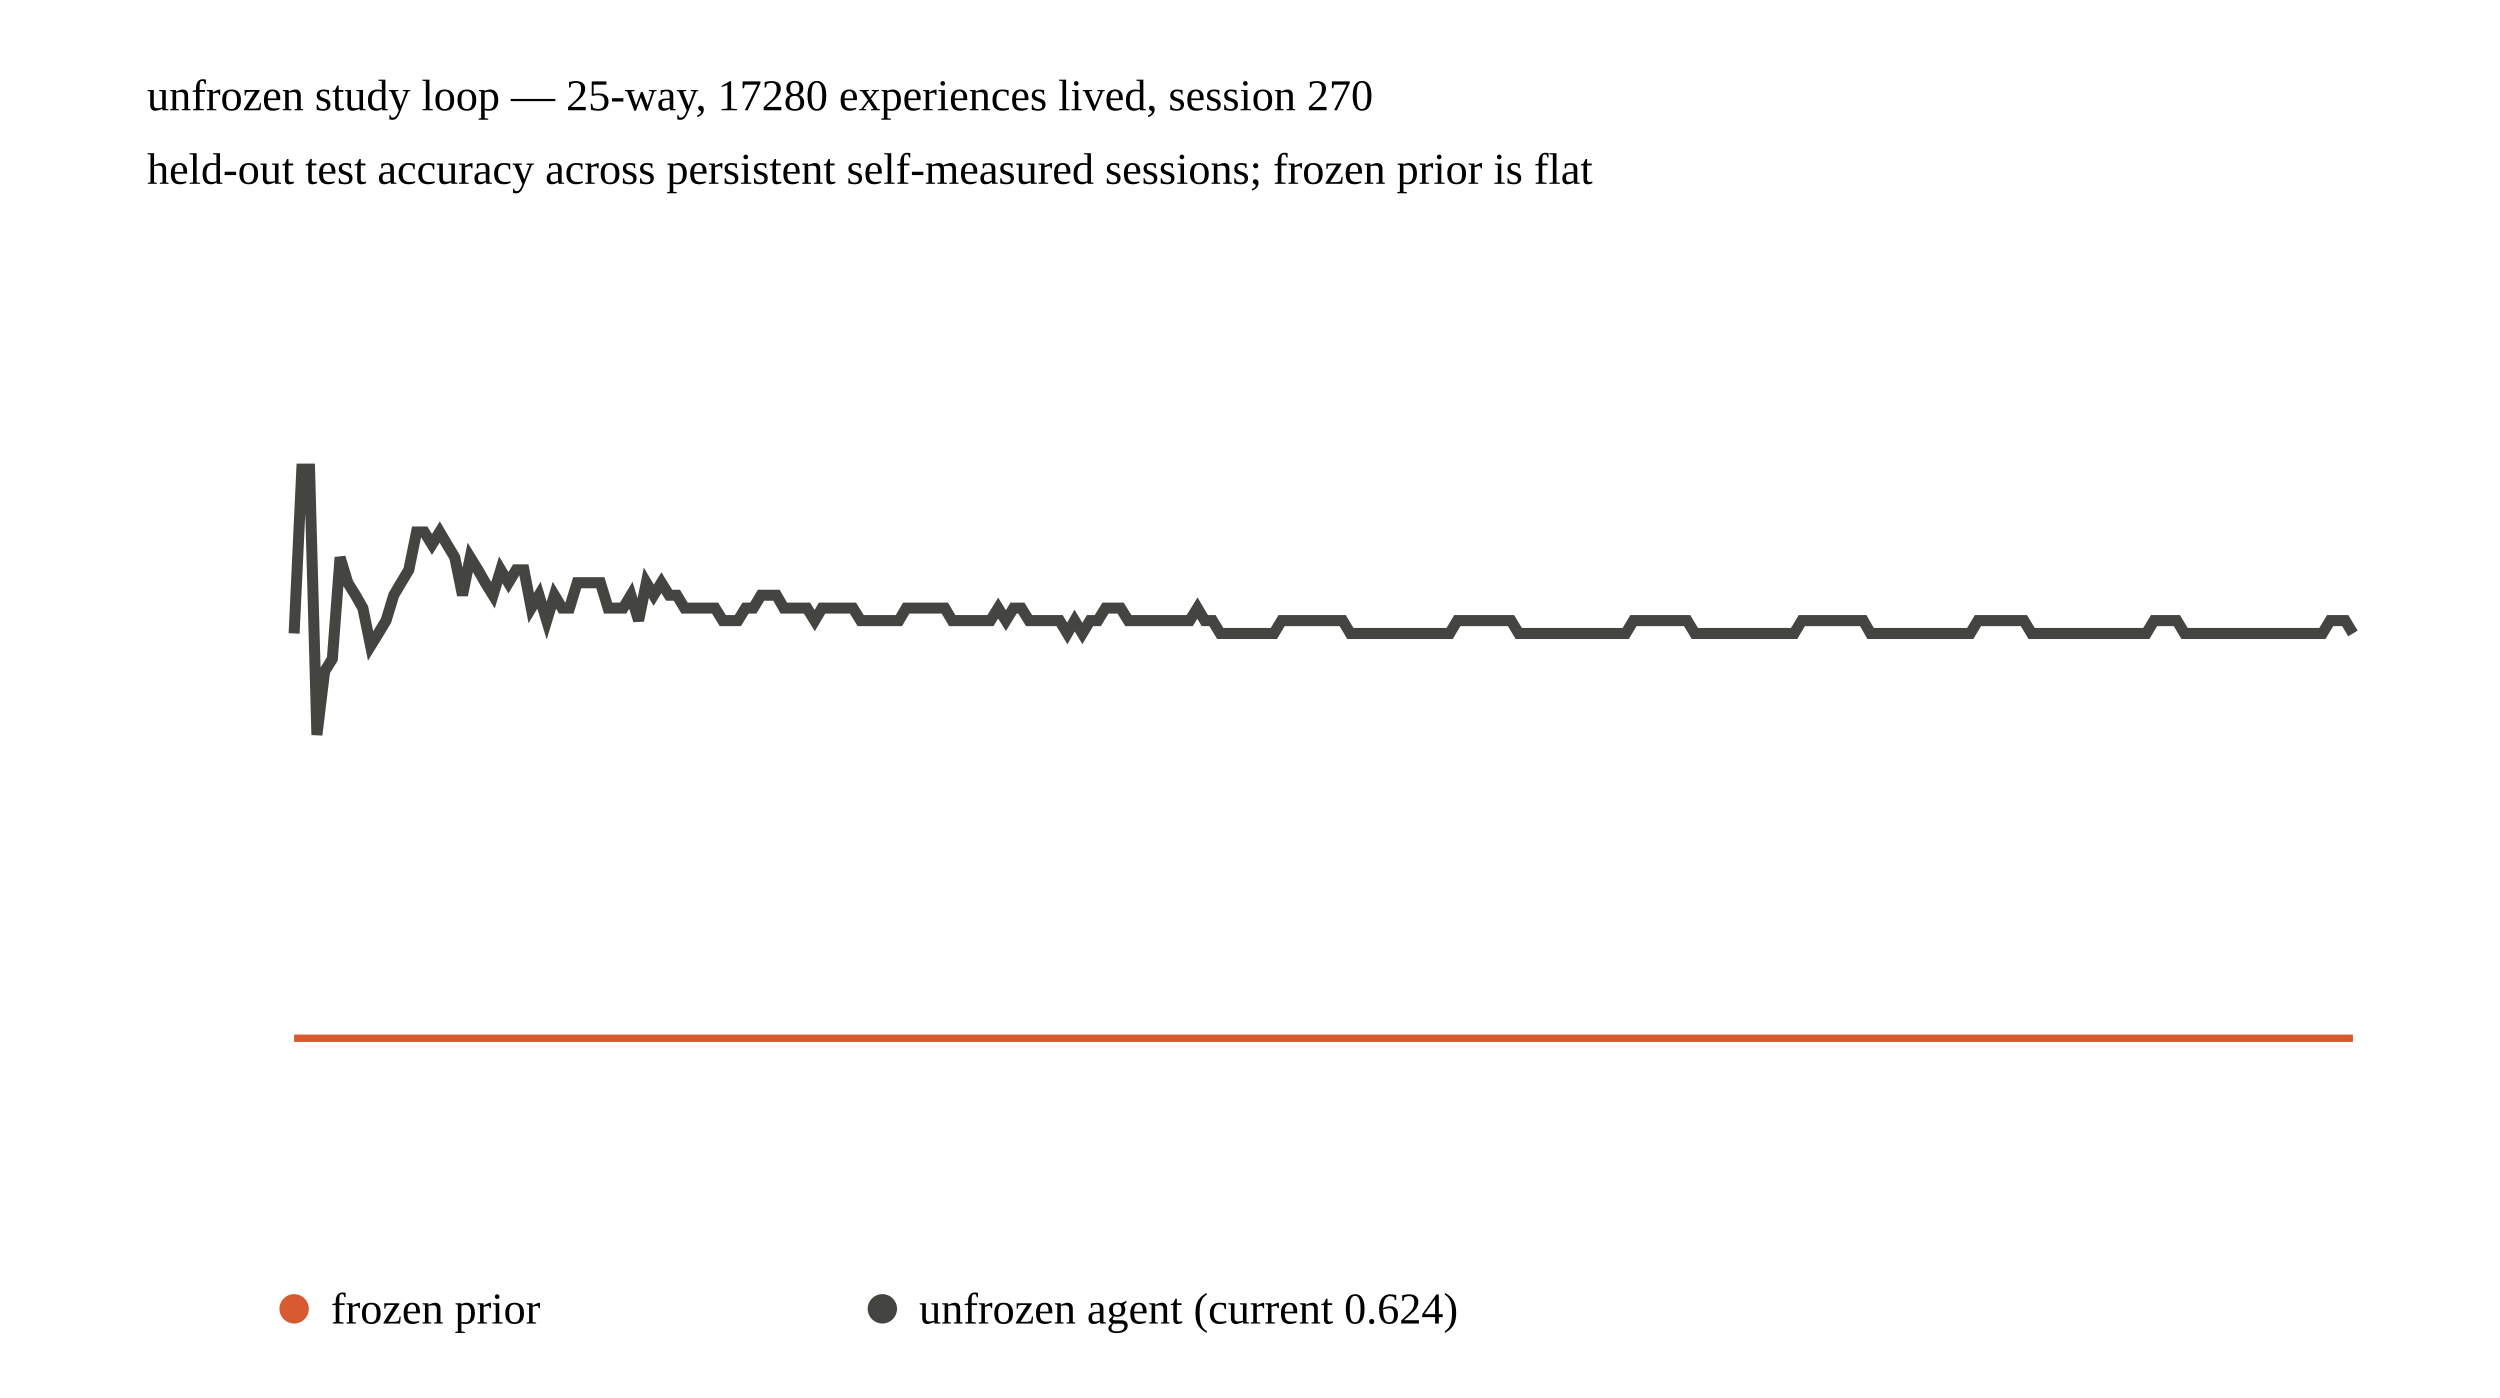
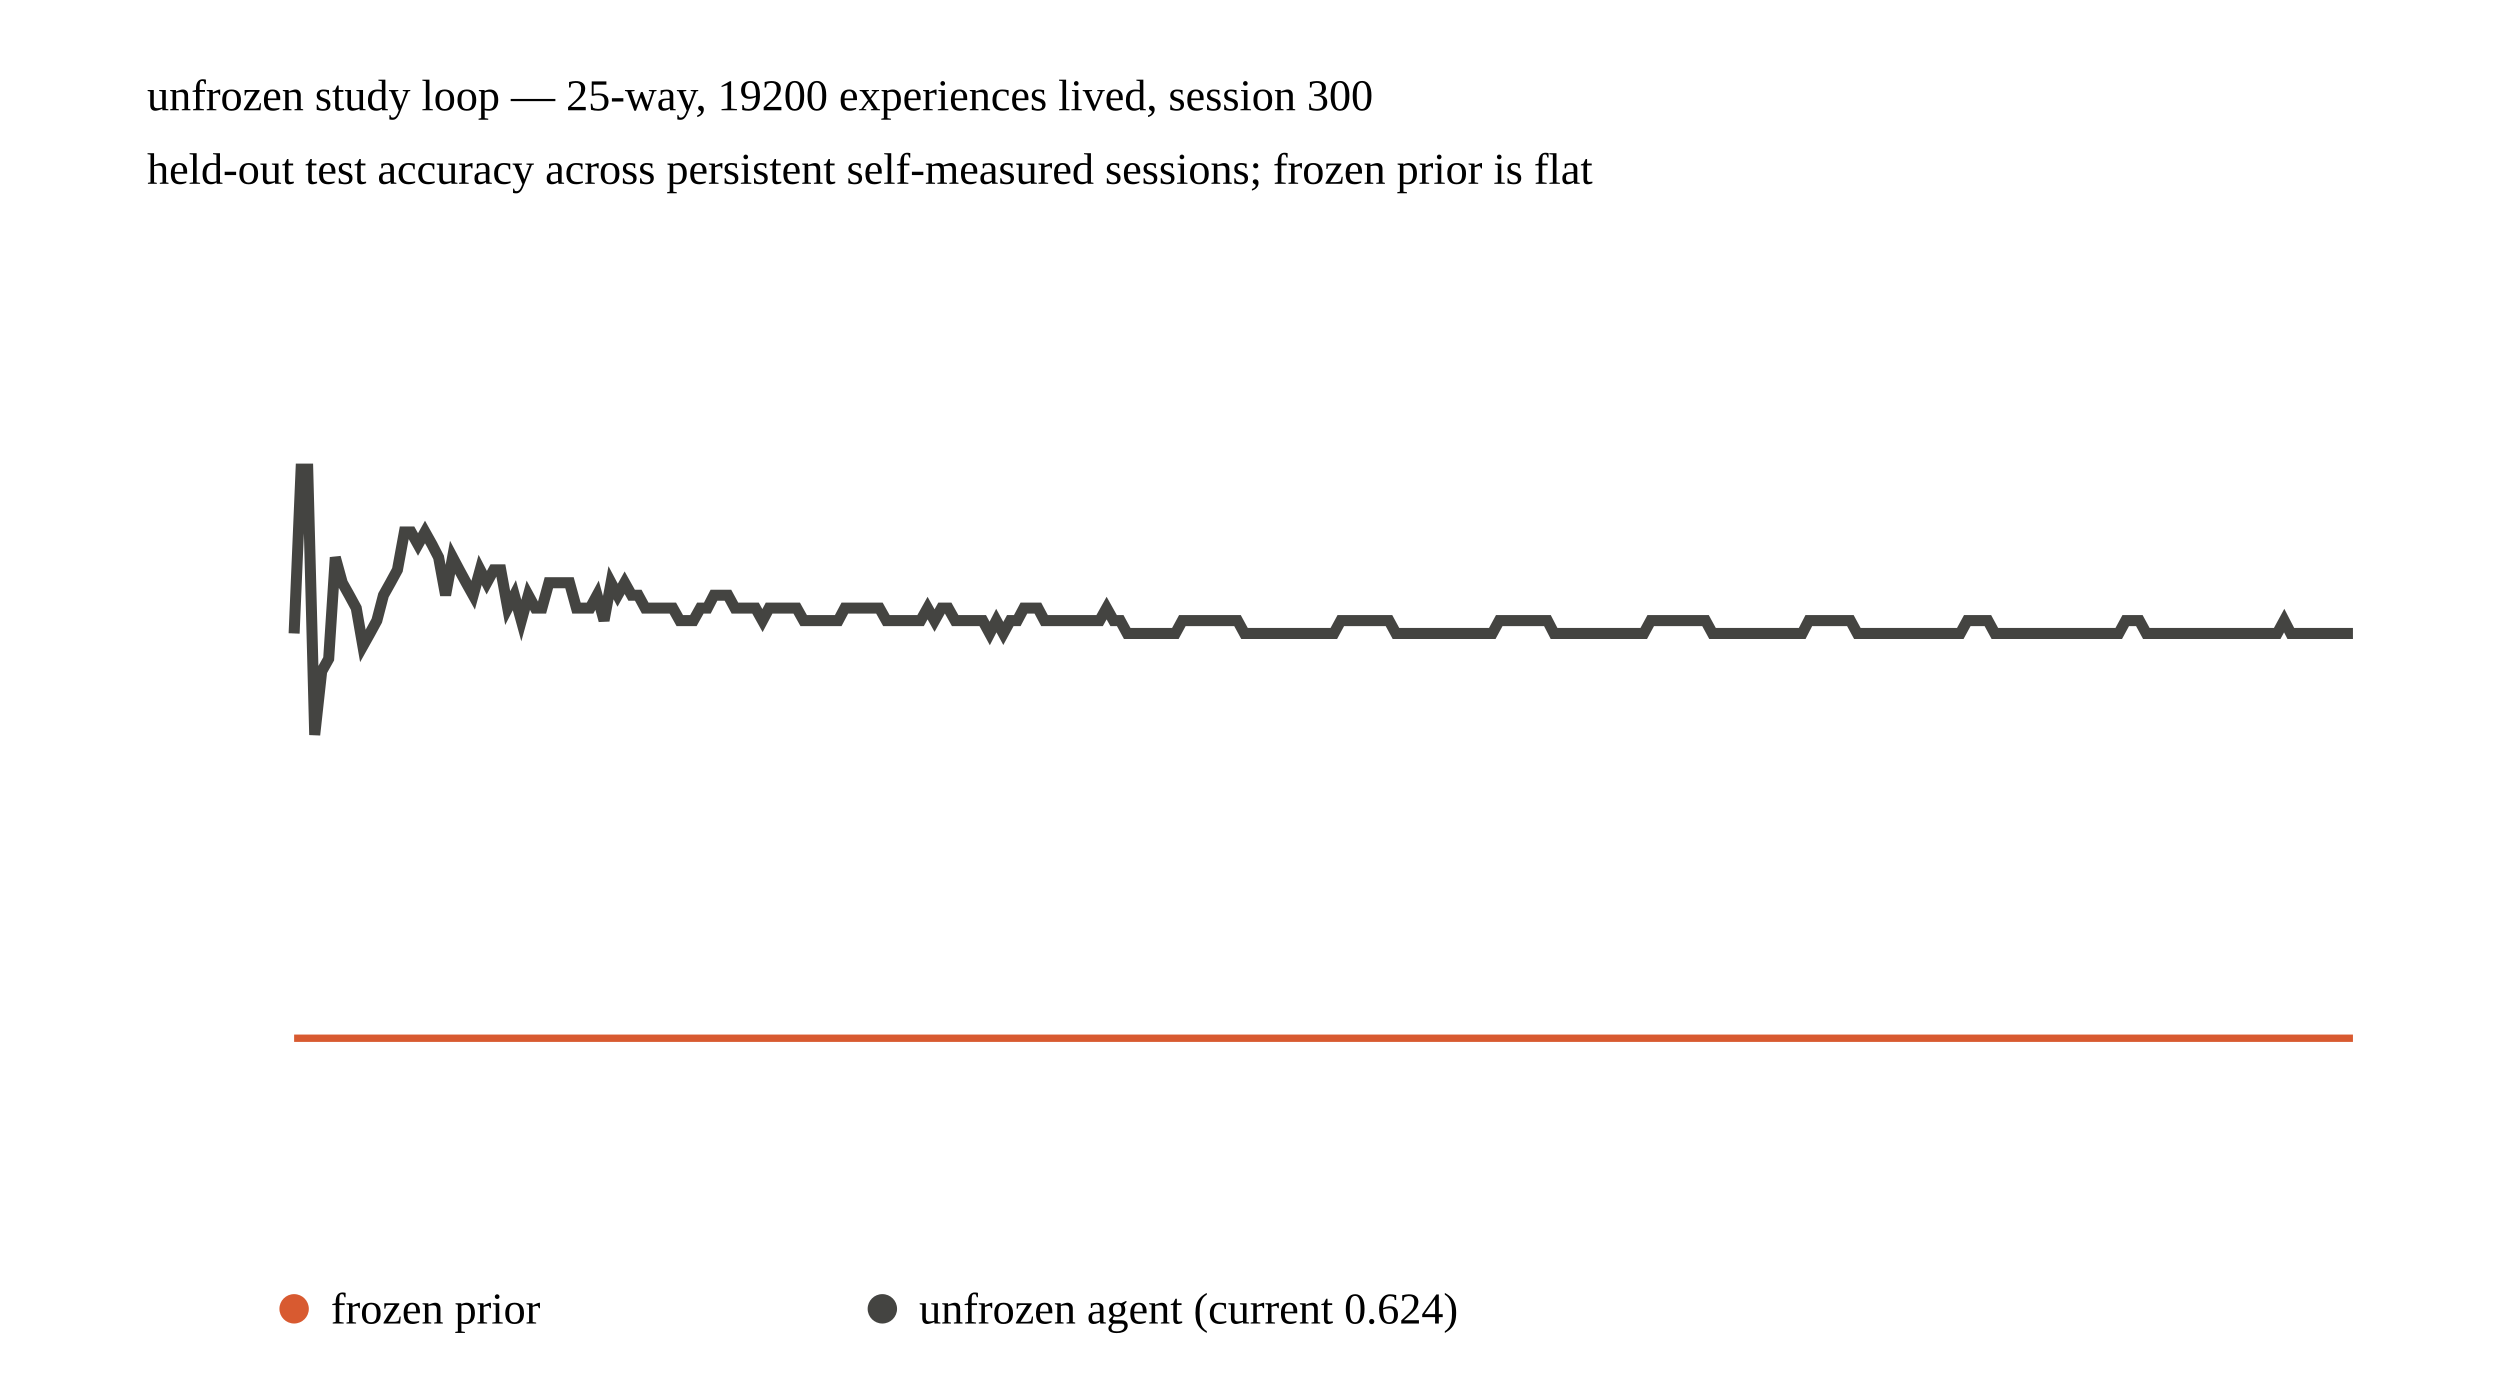
<svg xmlns="http://www.w3.org/2000/svg" width="100%" viewBox="0 0 680 380" role="img">
-   <text x="40" y="30" class="th">unfrozen study loop — 25-way, 17280 experiences lived, session 270</text>
+   <text x="40" y="30" class="th">unfrozen study loop — 25-way, 19200 experiences lived, session 300</text>
  <text x="40" y="50" class="ts">held-out test accuracy across persistent self-measured sessions; frozen prior is flat</text>
-   <polyline points="80.0,282.4 82.1,282.4 84.2,282.4 86.2,282.4 88.3,282.4 90.4,282.4 92.5,282.4 94.6,282.4 96.7,282.4 98.7,282.4 100.8,282.4 102.9,282.4 105.0,282.4 107.1,282.4 109.1,282.4 111.2,282.4 113.3,282.4 115.4,282.4 117.5,282.4 119.6,282.4 121.6,282.4 123.7,282.4 125.8,282.4 127.9,282.4 130.0,282.4 132.0,282.4 134.1,282.4 136.2,282.4 138.3,282.4 140.4,282.4 142.5,282.4 144.5,282.4 146.6,282.4 148.7,282.4 150.8,282.4 152.9,282.4 154.9,282.4 157.0,282.4 159.1,282.4 161.2,282.4 163.3,282.4 165.4,282.4 167.4,282.4 169.5,282.4 171.6,282.4 173.7,282.4 175.8,282.4 177.8,282.4 179.9,282.4 182.0,282.4 184.1,282.4 186.2,282.4 188.3,282.4 190.3,282.4 192.4,282.4 194.5,282.4 196.6,282.4 198.7,282.4 200.7,282.4 202.8,282.4 204.9,282.4 207.0,282.4 209.1,282.4 211.2,282.4 213.2,282.4 215.3,282.4 217.4,282.4 219.5,282.4 221.6,282.4 223.6,282.4 225.7,282.4 227.8,282.4 229.9,282.4 232.0,282.4 234.1,282.4 236.1,282.4 238.2,282.4 240.3,282.4 242.4,282.4 244.5,282.4 246.5,282.4 248.6,282.4 250.7,282.4 252.8,282.4 254.9,282.4 257.0,282.4 259.0,282.4 261.1,282.4 263.2,282.4 265.3,282.4 267.4,282.4 269.4,282.4 271.5,282.4 273.6,282.4 275.7,282.4 277.8,282.4 279.9,282.4 281.9,282.4 284.0,282.4 286.1,282.4 288.2,282.4 290.3,282.4 292.3,282.4 294.4,282.4 296.5,282.4 298.6,282.4 300.7,282.4 302.8,282.4 304.8,282.4 306.9,282.4 309.0,282.4 311.1,282.4 313.2,282.4 315.2,282.4 317.3,282.4 319.4,282.4 321.5,282.4 323.6,282.4 325.7,282.4 327.7,282.4 329.8,282.4 331.9,282.4 334.0,282.4 336.1,282.4 338.1,282.4 340.2,282.4 342.3,282.4 344.4,282.4 346.5,282.4 348.6,282.4 350.6,282.4 352.7,282.4 354.8,282.4 356.9,282.4 359.0,282.4 361.0,282.4 363.1,282.4 365.2,282.4 367.3,282.4 369.4,282.4 371.4,282.4 373.5,282.4 375.6,282.4 377.7,282.4 379.8,282.4 381.9,282.4 383.9,282.4 386.0,282.4 388.1,282.4 390.2,282.4 392.3,282.4 394.3,282.4 396.4,282.4 398.5,282.4 400.6,282.4 402.7,282.4 404.8,282.4 406.8,282.4 408.9,282.4 411.0,282.4 413.1,282.4 415.2,282.4 417.2,282.4 419.3,282.4 421.4,282.4 423.5,282.4 425.6,282.4 427.7,282.4 429.7,282.4 431.8,282.4 433.9,282.4 436.0,282.4 438.1,282.4 440.1,282.4 442.2,282.4 444.3,282.4 446.4,282.4 448.5,282.4 450.6,282.4 452.6,282.4 454.7,282.4 456.8,282.4 458.9,282.4 461.0,282.4 463.0,282.4 465.1,282.4 467.2,282.4 469.3,282.4 471.4,282.4 473.5,282.4 475.5,282.4 477.6,282.4 479.7,282.4 481.8,282.4 483.9,282.4 485.9,282.4 488.0,282.4 490.1,282.4 492.2,282.4 494.3,282.4 496.4,282.4 498.4,282.4 500.5,282.4 502.6,282.4 504.7,282.4 506.8,282.4 508.8,282.4 510.9,282.4 513.0,282.4 515.1,282.4 517.2,282.4 519.3,282.4 521.3,282.4 523.4,282.4 525.5,282.4 527.6,282.4 529.7,282.4 531.7,282.4 533.8,282.4 535.9,282.4 538.0,282.4 540.1,282.4 542.2,282.4 544.2,282.4 546.3,282.4 548.4,282.4 550.5,282.4 552.6,282.4 554.6,282.4 556.7,282.4 558.8,282.4 560.9,282.4 563.0,282.4 565.1,282.4 567.1,282.4 569.2,282.4 571.3,282.4 573.4,282.4 575.5,282.4 577.5,282.4 579.6,282.4 581.7,282.4 583.8,282.4 585.9,282.4 588.0,282.4 590.0,282.4 592.1,282.4 594.2,282.4 596.3,282.4 598.4,282.4 600.4,282.4 602.5,282.4 604.6,282.4 606.7,282.4 608.8,282.4 610.9,282.4 612.9,282.4 615.0,282.4 617.1,282.4 619.2,282.4 621.3,282.4 623.3,282.4 625.4,282.4 627.5,282.4 629.6,282.4 631.7,282.4 633.8,282.4 635.8,282.4 637.9,282.4 640.0,282.4" fill="none" stroke="#D85A30" stroke-width="2" />
-   <polyline points="80.0,172.3 82.1,127.6 84.2,127.6 86.2,199.9 88.3,182.6 90.4,179.2 92.5,151.6 94.6,158.5 96.7,161.9 98.7,165.4 100.8,175.7 102.9,172.3 105.0,168.8 107.1,161.9 109.1,158.5 111.2,155.0 113.3,144.7 115.4,144.7 117.5,148.1 119.6,144.7 121.6,148.1 123.7,151.6 125.8,161.9 127.9,151.6 130.0,155.0 132.0,158.5 134.1,161.9 136.2,155.0 138.3,158.5 140.4,155.0 142.5,155.0 144.5,165.4 146.6,161.9 148.7,168.8 150.8,161.9 152.9,165.4 154.9,165.4 157.0,158.5 159.1,158.5 161.2,158.5 163.3,158.5 165.4,165.4 167.4,165.4 169.5,165.4 171.6,161.9 173.7,168.8 175.8,158.5 177.8,161.9 179.9,158.5 182.0,161.9 184.1,161.9 186.2,165.4 188.3,165.4 190.3,165.4 192.4,165.4 194.5,165.4 196.6,168.8 198.7,168.8 200.7,168.8 202.8,165.4 204.9,165.4 207.0,161.9 209.1,161.9 211.2,161.9 213.2,165.4 215.3,165.4 217.4,165.4 219.5,165.4 221.6,168.8 223.6,165.4 225.7,165.4 227.8,165.4 229.9,165.4 232.0,165.4 234.1,168.8 236.1,168.8 238.2,168.8 240.3,168.8 242.4,168.8 244.5,168.8 246.5,165.4 248.6,165.4 250.7,165.4 252.8,165.4 254.9,165.4 257.0,165.4 259.0,168.8 261.1,168.8 263.2,168.8 265.3,168.8 267.4,168.8 269.4,168.8 271.5,165.4 273.6,168.8 275.7,165.4 277.8,165.4 279.9,168.8 281.9,168.8 284.0,168.8 286.1,168.8 288.2,168.8 290.3,172.3 292.3,168.8 294.4,172.3 296.5,168.8 298.6,168.8 300.7,165.4 302.8,165.4 304.8,165.4 306.9,168.8 309.0,168.8 311.1,168.8 313.2,168.8 315.2,168.8 317.3,168.8 319.4,168.8 321.5,168.8 323.6,168.8 325.7,165.4 327.7,168.8 329.8,168.8 331.9,172.3 334.0,172.3 336.1,172.3 338.1,172.3 340.2,172.3 342.3,172.3 344.4,172.3 346.5,172.3 348.6,168.8 350.6,168.8 352.7,168.8 354.8,168.8 356.9,168.8 359.0,168.8 361.0,168.8 363.1,168.8 365.2,168.8 367.3,172.3 369.4,172.3 371.4,172.3 373.5,172.3 375.6,172.3 377.7,172.3 379.8,172.3 381.9,172.3 383.9,172.3 386.0,172.3 388.1,172.3 390.2,172.3 392.3,172.3 394.3,172.3 396.4,168.8 398.5,168.8 400.6,168.8 402.7,168.8 404.8,168.8 406.8,168.8 408.9,168.8 411.0,168.8 413.1,172.3 415.2,172.3 417.2,172.3 419.3,172.3 421.4,172.3 423.5,172.3 425.6,172.3 427.7,172.3 429.7,172.3 431.8,172.3 433.9,172.3 436.0,172.3 438.1,172.3 440.1,172.3 442.2,172.3 444.3,168.8 446.4,168.8 448.5,168.8 450.6,168.8 452.6,168.8 454.7,168.8 456.8,168.8 458.9,168.8 461.0,172.3 463.0,172.3 465.1,172.3 467.2,172.3 469.3,172.3 471.4,172.3 473.5,172.3 475.5,172.3 477.6,172.3 479.7,172.3 481.8,172.3 483.9,172.3 485.9,172.3 488.0,172.3 490.1,168.8 492.2,168.8 494.3,168.8 496.4,168.8 498.4,168.8 500.5,168.8 502.6,168.8 504.7,168.8 506.8,168.8 508.8,172.3 510.9,172.3 513.0,172.3 515.1,172.3 517.2,172.3 519.3,172.3 521.3,172.3 523.4,172.3 525.5,172.3 527.6,172.3 529.7,172.3 531.7,172.3 533.8,172.3 535.9,172.3 538.0,168.8 540.1,168.8 542.2,168.8 544.2,168.8 546.3,168.8 548.4,168.8 550.5,168.8 552.6,172.3 554.6,172.3 556.7,172.3 558.8,172.3 560.9,172.3 563.0,172.3 565.1,172.3 567.1,172.3 569.2,172.3 571.3,172.3 573.4,172.3 575.5,172.3 577.5,172.3 579.6,172.3 581.7,172.3 583.8,172.3 585.9,168.8 588.0,168.8 590.0,168.8 592.1,168.8 594.2,172.3 596.3,172.3 598.4,172.3 600.4,172.3 602.5,172.3 604.6,172.3 606.7,172.3 608.8,172.3 610.9,172.3 612.9,172.3 615.0,172.3 617.1,172.3 619.2,172.3 621.3,172.3 623.3,172.3 625.4,172.3 627.5,172.3 629.6,172.3 631.7,172.3 633.8,168.8 635.8,168.8 637.9,168.8 640.0,172.3" fill="none" stroke="#444441" stroke-width="3" />
+   <polyline points="80.0,282.4 81.9,282.4 83.7,282.4 85.6,282.4 87.5,282.4 89.4,282.4 91.2,282.4 93.1,282.4 95.0,282.4 96.9,282.4 98.7,282.4 100.6,282.4 102.5,282.4 104.3,282.4 106.2,282.4 108.1,282.4 110.0,282.4 111.8,282.4 113.7,282.4 115.6,282.4 117.5,282.4 119.3,282.4 121.2,282.4 123.1,282.4 124.9,282.4 126.8,282.4 128.7,282.4 130.6,282.4 132.4,282.4 134.3,282.4 136.2,282.4 138.1,282.4 139.9,282.4 141.8,282.4 143.7,282.4 145.6,282.4 147.4,282.4 149.3,282.4 151.2,282.4 153.0,282.4 154.9,282.4 156.8,282.4 158.7,282.4 160.5,282.4 162.4,282.4 164.3,282.4 166.2,282.4 168.0,282.4 169.9,282.4 171.8,282.4 173.6,282.4 175.5,282.4 177.4,282.4 179.3,282.4 181.1,282.4 183.0,282.4 184.9,282.4 186.8,282.4 188.6,282.4 190.5,282.4 192.4,282.4 194.2,282.4 196.1,282.4 198.0,282.4 199.9,282.4 201.7,282.4 203.6,282.4 205.5,282.4 207.4,282.4 209.2,282.4 211.1,282.4 213.0,282.4 214.8,282.4 216.7,282.4 218.6,282.4 220.5,282.4 222.3,282.4 224.2,282.4 226.1,282.4 228.0,282.4 229.8,282.4 231.7,282.4 233.6,282.4 235.5,282.4 237.3,282.4 239.2,282.4 241.1,282.4 242.9,282.4 244.8,282.4 246.7,282.4 248.6,282.4 250.4,282.4 252.3,282.4 254.2,282.4 256.1,282.4 257.9,282.4 259.8,282.4 261.7,282.4 263.5,282.4 265.4,282.4 267.3,282.4 269.2,282.4 271.0,282.4 272.9,282.4 274.8,282.4 276.7,282.4 278.5,282.4 280.4,282.4 282.3,282.4 284.1,282.4 286.0,282.4 287.9,282.4 289.8,282.4 291.6,282.4 293.5,282.4 295.4,282.4 297.3,282.4 299.1,282.4 301.0,282.4 302.9,282.4 304.7,282.4 306.6,282.4 308.5,282.4 310.4,282.4 312.2,282.4 314.1,282.4 316.0,282.4 317.9,282.4 319.7,282.4 321.6,282.4 323.5,282.4 325.4,282.4 327.2,282.4 329.1,282.4 331.0,282.4 332.8,282.4 334.7,282.4 336.6,282.4 338.5,282.4 340.3,282.4 342.2,282.4 344.1,282.4 346.0,282.4 347.8,282.4 349.7,282.4 351.6,282.4 353.4,282.4 355.3,282.4 357.2,282.4 359.1,282.4 360.9,282.4 362.8,282.4 364.7,282.4 366.6,282.4 368.4,282.4 370.3,282.4 372.2,282.4 374.0,282.4 375.9,282.4 377.8,282.4 379.7,282.4 381.5,282.4 383.4,282.4 385.3,282.4 387.2,282.4 389.0,282.4 390.9,282.4 392.8,282.4 394.6,282.4 396.5,282.4 398.4,282.4 400.3,282.4 402.1,282.4 404.0,282.4 405.9,282.4 407.8,282.4 409.6,282.4 411.5,282.4 413.4,282.4 415.3,282.4 417.1,282.4 419.0,282.4 420.9,282.4 422.7,282.4 424.6,282.4 426.5,282.4 428.4,282.4 430.2,282.4 432.1,282.4 434.0,282.4 435.9,282.4 437.7,282.4 439.6,282.4 441.5,282.4 443.3,282.4 445.2,282.4 447.1,282.4 449.0,282.4 450.8,282.4 452.7,282.4 454.6,282.4 456.5,282.4 458.3,282.4 460.2,282.4 462.1,282.4 463.9,282.4 465.8,282.4 467.7,282.4 469.6,282.4 471.4,282.4 473.3,282.4 475.2,282.4 477.1,282.4 478.9,282.4 480.8,282.4 482.7,282.4 484.5,282.4 486.4,282.4 488.3,282.4 490.2,282.4 492.0,282.4 493.9,282.4 495.8,282.4 497.7,282.4 499.5,282.4 501.4,282.4 503.3,282.4 505.2,282.4 507.0,282.4 508.9,282.4 510.8,282.4 512.6,282.4 514.5,282.4 516.4,282.4 518.3,282.4 520.1,282.4 522.0,282.4 523.9,282.4 525.8,282.4 527.6,282.4 529.5,282.4 531.4,282.4 533.2,282.4 535.1,282.4 537.0,282.4 538.9,282.4 540.7,282.4 542.6,282.4 544.5,282.4 546.4,282.4 548.2,282.4 550.1,282.4 552.0,282.4 553.8,282.4 555.7,282.4 557.6,282.4 559.5,282.4 561.3,282.4 563.2,282.4 565.1,282.4 567.0,282.4 568.8,282.4 570.7,282.4 572.6,282.4 574.4,282.4 576.3,282.4 578.2,282.4 580.1,282.4 581.9,282.4 583.8,282.4 585.7,282.4 587.6,282.4 589.4,282.4 591.3,282.4 593.2,282.4 595.1,282.4 596.9,282.4 598.8,282.4 600.7,282.4 602.5,282.4 604.4,282.4 606.3,282.4 608.2,282.4 610.0,282.4 611.9,282.4 613.8,282.4 615.7,282.4 617.5,282.4 619.4,282.4 621.3,282.4 623.1,282.4 625.0,282.4 626.9,282.4 628.8,282.4 630.6,282.4 632.5,282.4 634.4,282.4 636.3,282.4 638.1,282.4 640.0,282.4" fill="none" stroke="#D85A30" stroke-width="2" />
+   <polyline points="80.0,172.3 81.9,127.6 83.7,127.6 85.6,199.9 87.5,182.6 89.4,179.2 91.2,151.6 93.1,158.5 95.0,161.9 96.9,165.4 98.7,175.7 100.6,172.3 102.5,168.8 104.3,161.9 106.2,158.5 108.1,155.0 110.0,144.7 111.8,144.7 113.7,148.1 115.6,144.7 117.5,148.1 119.3,151.6 121.2,161.9 123.1,151.6 124.9,155.0 126.8,158.5 128.7,161.9 130.6,155.0 132.4,158.5 134.3,155.0 136.2,155.0 138.1,165.4 139.9,161.9 141.8,168.8 143.7,161.9 145.6,165.4 147.4,165.4 149.3,158.5 151.2,158.5 153.0,158.5 154.9,158.5 156.8,165.4 158.7,165.4 160.5,165.4 162.4,161.9 164.3,168.8 166.2,158.5 168.0,161.9 169.9,158.5 171.8,161.9 173.6,161.9 175.5,165.4 177.4,165.4 179.3,165.4 181.1,165.4 183.0,165.4 184.9,168.8 186.8,168.8 188.6,168.8 190.5,165.4 192.4,165.4 194.2,161.9 196.1,161.9 198.0,161.9 199.9,165.4 201.7,165.4 203.6,165.4 205.5,165.4 207.4,168.8 209.2,165.4 211.1,165.4 213.0,165.4 214.8,165.4 216.7,165.4 218.6,168.8 220.5,168.8 222.3,168.8 224.2,168.8 226.1,168.8 228.0,168.8 229.8,165.4 231.7,165.4 233.6,165.4 235.5,165.4 237.3,165.4 239.2,165.4 241.1,168.8 242.9,168.8 244.8,168.8 246.7,168.8 248.6,168.8 250.4,168.8 252.3,165.4 254.2,168.8 256.1,165.4 257.9,165.4 259.8,168.8 261.7,168.8 263.5,168.8 265.4,168.8 267.3,168.8 269.2,172.3 271.0,168.8 272.9,172.3 274.8,168.8 276.7,168.8 278.5,165.4 280.4,165.4 282.3,165.4 284.1,168.8 286.0,168.8 287.9,168.8 289.8,168.8 291.6,168.8 293.5,168.8 295.4,168.8 297.3,168.8 299.1,168.8 301.0,165.4 302.9,168.8 304.7,168.8 306.6,172.3 308.5,172.3 310.4,172.3 312.2,172.3 314.1,172.3 316.0,172.3 317.9,172.3 319.7,172.3 321.6,168.8 323.5,168.8 325.4,168.8 327.2,168.8 329.1,168.8 331.0,168.8 332.8,168.8 334.7,168.8 336.6,168.8 338.5,172.3 340.3,172.3 342.2,172.3 344.1,172.3 346.0,172.3 347.8,172.3 349.7,172.3 351.6,172.3 353.4,172.3 355.3,172.3 357.2,172.3 359.1,172.3 360.9,172.3 362.8,172.3 364.7,168.8 366.6,168.8 368.4,168.8 370.3,168.8 372.2,168.8 374.0,168.8 375.9,168.8 377.8,168.8 379.7,172.3 381.5,172.3 383.4,172.3 385.3,172.3 387.2,172.3 389.0,172.3 390.9,172.3 392.8,172.3 394.6,172.3 396.5,172.3 398.4,172.3 400.3,172.3 402.1,172.3 404.0,172.3 405.9,172.3 407.8,168.8 409.6,168.8 411.5,168.8 413.4,168.8 415.3,168.8 417.1,168.8 419.0,168.8 420.9,168.8 422.7,172.3 424.6,172.3 426.5,172.3 428.4,172.3 430.2,172.3 432.1,172.3 434.0,172.3 435.9,172.3 437.7,172.3 439.6,172.3 441.5,172.3 443.3,172.3 445.2,172.3 447.1,172.3 449.0,168.8 450.8,168.8 452.7,168.8 454.6,168.8 456.5,168.8 458.3,168.8 460.2,168.8 462.1,168.8 463.9,168.8 465.8,172.3 467.7,172.3 469.6,172.3 471.4,172.3 473.3,172.3 475.2,172.3 477.1,172.3 478.9,172.3 480.8,172.3 482.7,172.3 484.5,172.3 486.4,172.3 488.3,172.3 490.2,172.3 492.0,168.8 493.9,168.8 495.8,168.8 497.7,168.8 499.5,168.8 501.4,168.8 503.3,168.8 505.2,172.3 507.0,172.3 508.9,172.3 510.8,172.3 512.6,172.3 514.5,172.3 516.4,172.3 518.3,172.3 520.1,172.3 522.0,172.3 523.9,172.3 525.8,172.3 527.6,172.3 529.5,172.3 531.4,172.3 533.2,172.3 535.1,168.8 537.0,168.8 538.9,168.8 540.7,168.8 542.6,172.3 544.5,172.3 546.4,172.3 548.2,172.3 550.1,172.3 552.0,172.3 553.8,172.3 555.7,172.3 557.6,172.3 559.5,172.3 561.3,172.3 563.2,172.3 565.1,172.3 567.0,172.3 568.8,172.3 570.7,172.3 572.6,172.3 574.4,172.3 576.3,172.3 578.2,168.8 580.1,168.8 581.9,168.8 583.8,172.3 585.7,172.3 587.6,172.3 589.4,172.3 591.3,172.3 593.2,172.3 595.1,172.3 596.9,172.3 598.8,172.3 600.7,172.3 602.5,172.3 604.4,172.3 606.3,172.3 608.2,172.3 610.0,172.3 611.9,172.3 613.8,172.3 615.7,172.3 617.5,172.3 619.4,172.3 621.3,168.8 623.1,172.3 625.0,172.3 626.9,172.3 628.8,172.3 630.6,172.3 632.5,172.3 634.4,172.3 636.3,172.3 638.1,172.3 640.0,172.3" fill="none" stroke="#444441" stroke-width="3" />
  <circle cx="80" cy="356" r="4" fill="#D85A30" />
  <text x="90" y="360" class="ts">frozen prior</text>
  <circle cx="240" cy="356" r="4" fill="#444441" />
  <text x="250" y="360" class="ts">unfrozen agent (current 0.624)</text>
</svg>
